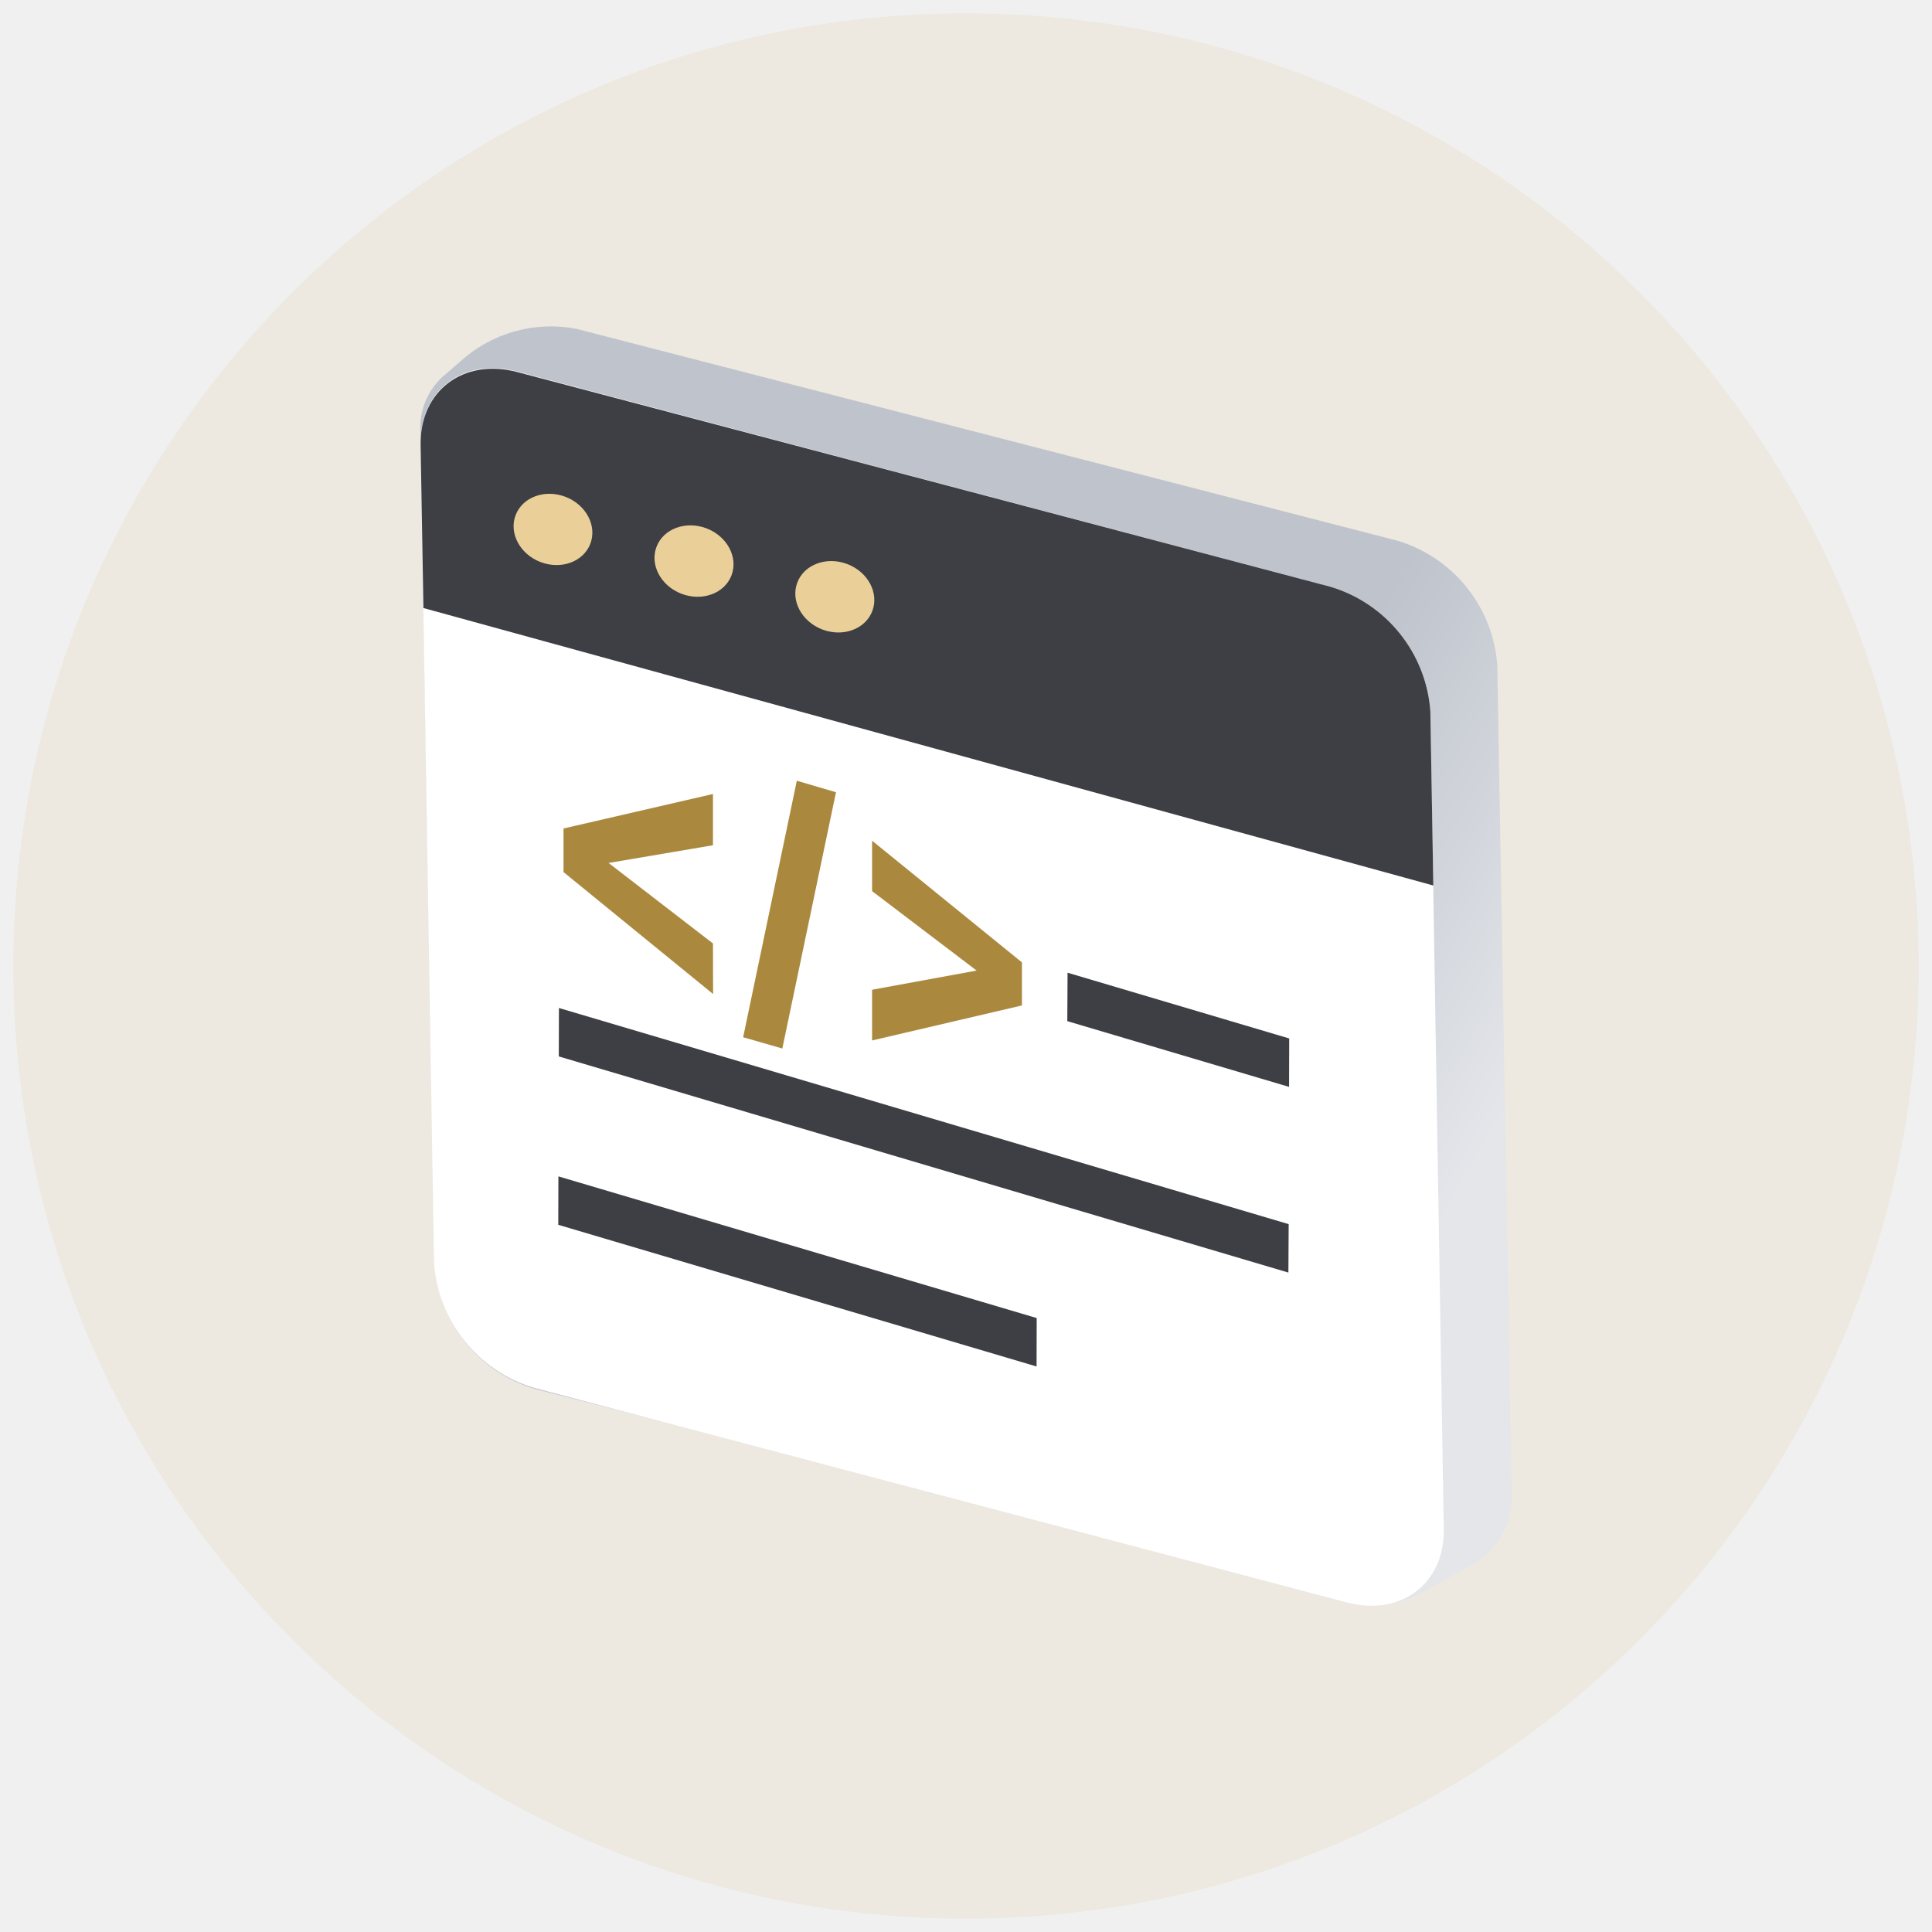
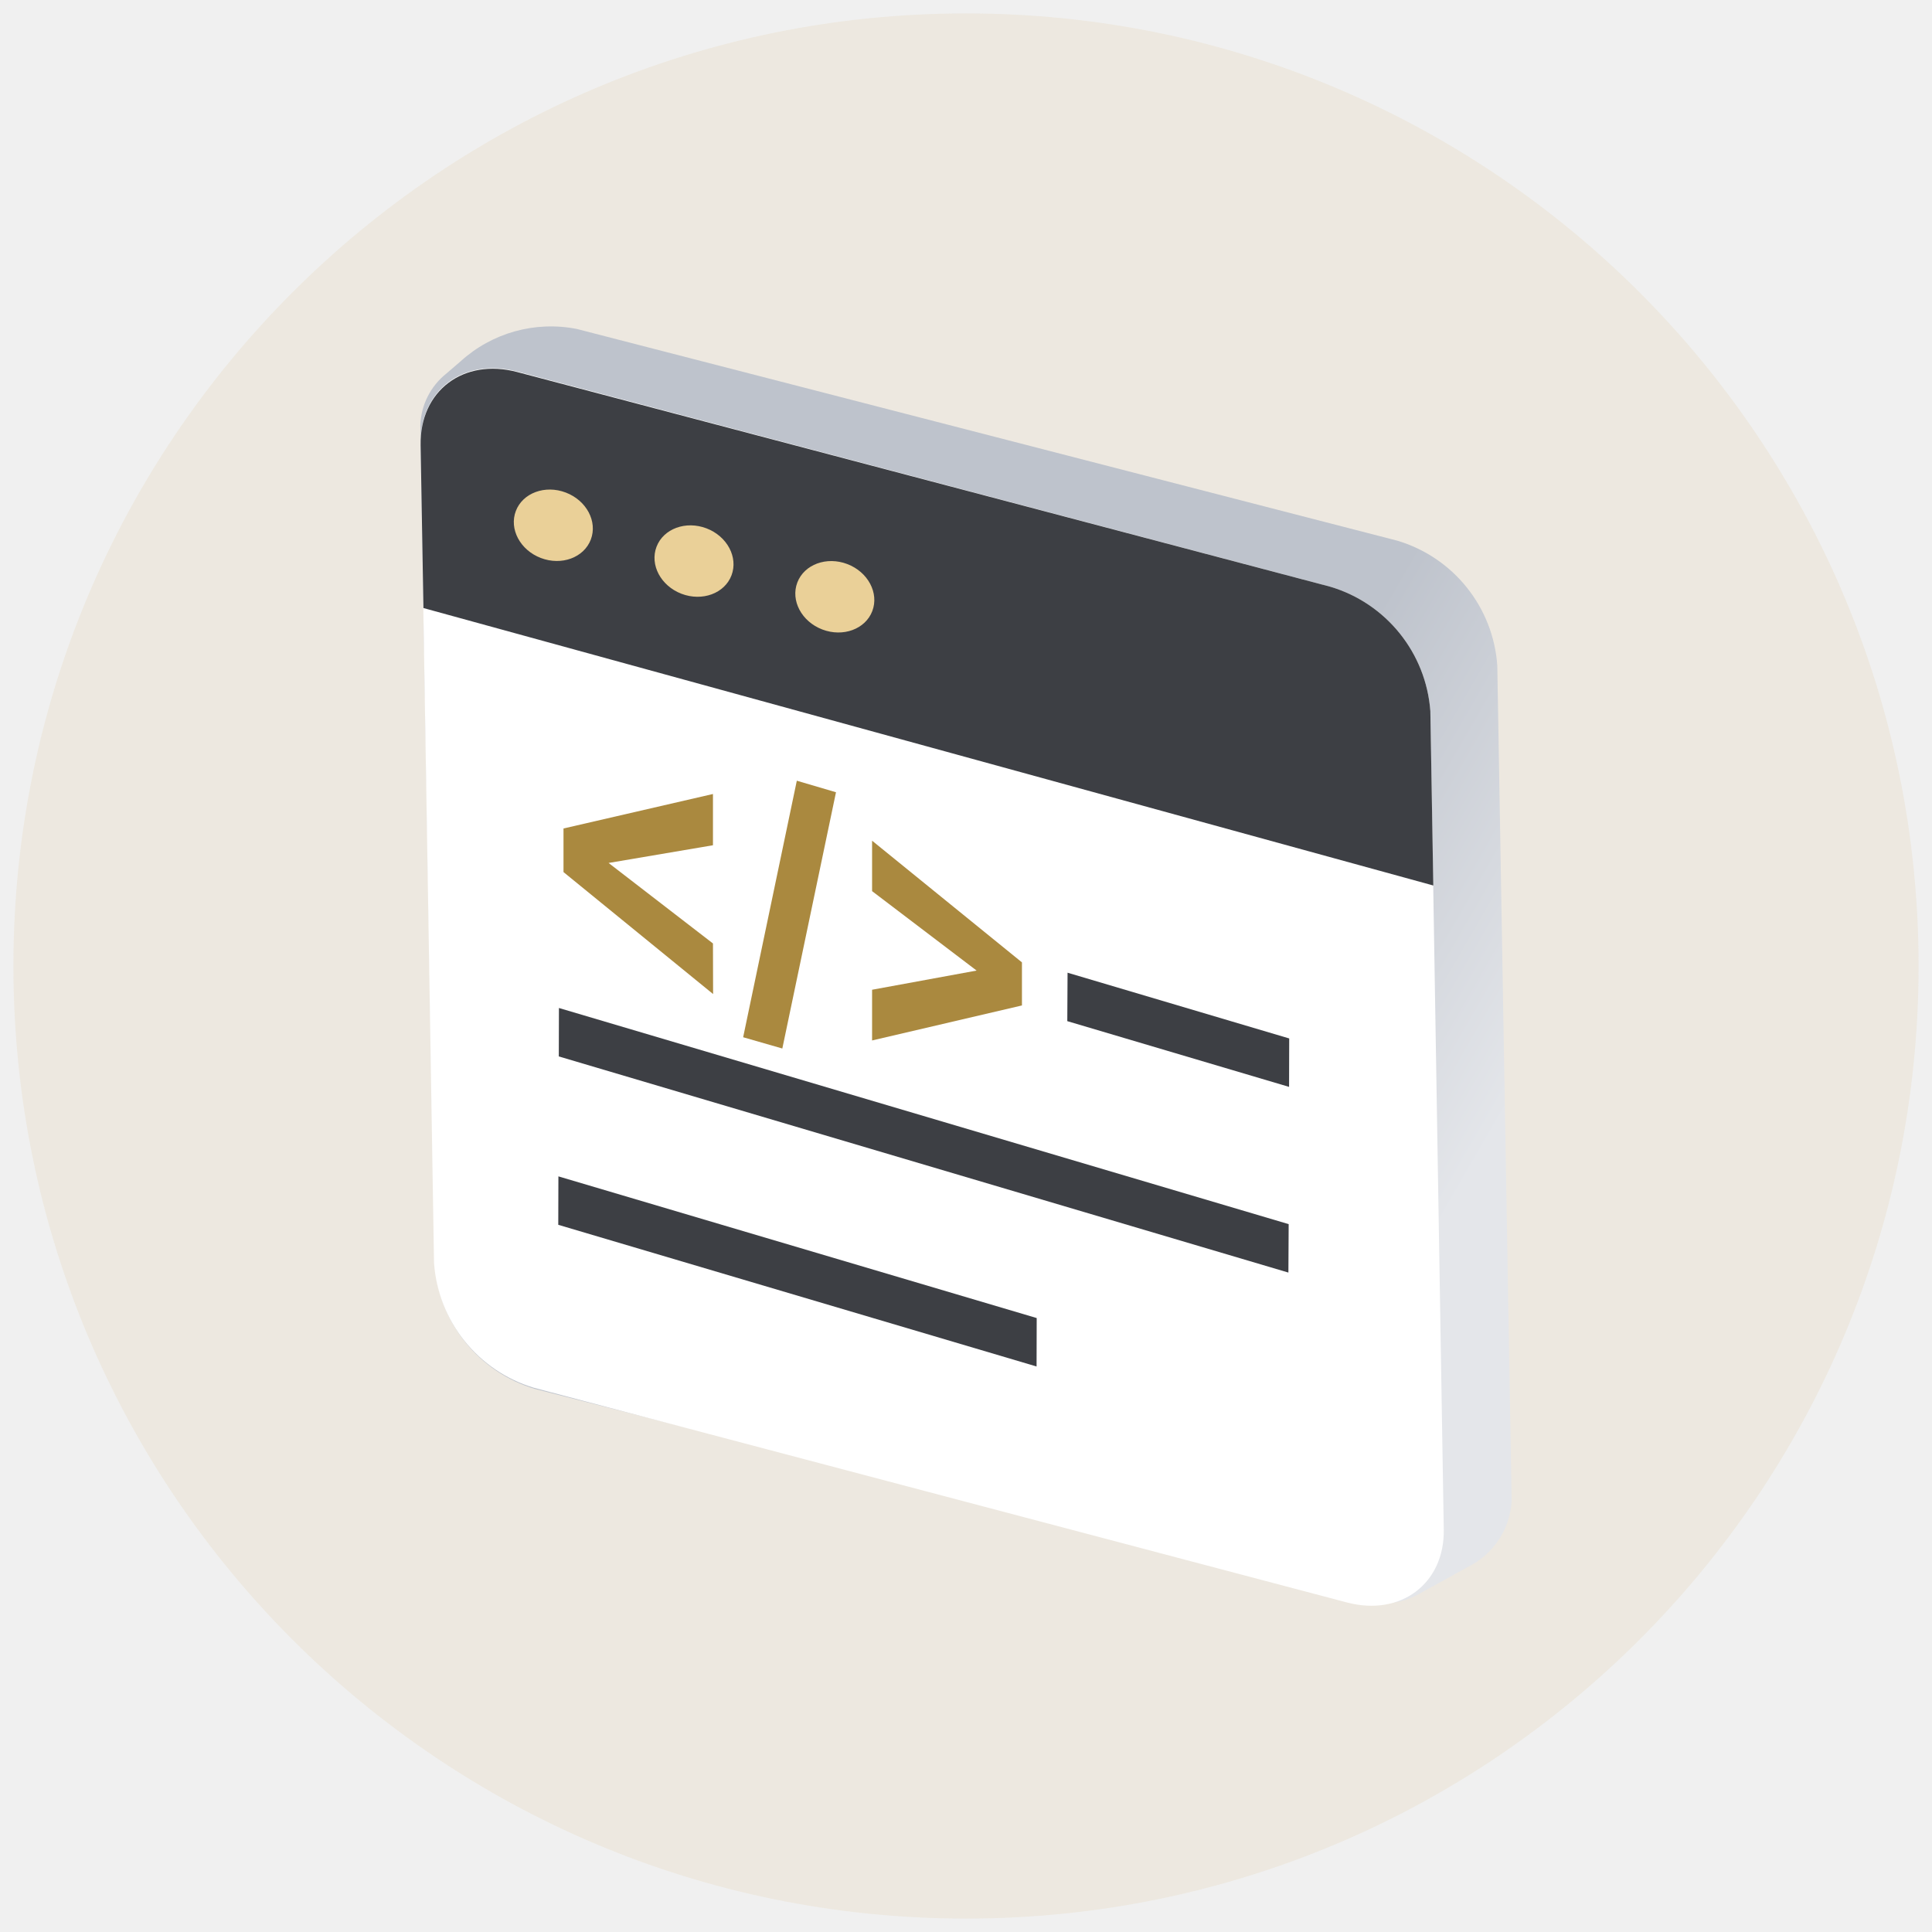
<svg xmlns="http://www.w3.org/2000/svg" id="图层_1" data-name="图层 1" viewBox="0 0 144 144">
  <defs>
    <style>.cls-1{fill:#ebe4d7;opacity:0.65;}.cls-2{fill:url(#未命名的渐变_56);}.cls-3{fill:#fff;}.cls-4{fill:#3d3f44;}.cls-5{fill:#aa893f;}.cls-6{fill:#ead098;}</style>
    <linearGradient id="未命名的渐变_56" x1="-88.34" y1="567.47" x2="-5.62" y2="618.69" gradientTransform="matrix(1.06, -0.26, 0.02, 0.94, 122.99, -491.94)" gradientUnits="userSpaceOnUse">
      <stop offset="0.49" stop-color="#bec3cc" />
      <stop offset="0.79" stop-color="#e4e6ea" />
    </linearGradient>
  </defs>
  <circle class="cls-1" cx="72" cy="72" r="71" />
  <path class="cls-2" d="M104.15,40.3a10.47,10.47,0,0,1,7.45,9.31l1.07,62.28a5.86,5.86,0,0,1-3.3,4.92l-3.62,2a5.24,5.24,0,0,1-3.67.57L39.86,103.52a10.48,10.48,0,0,1-7.46-9.3L31.33,31.68a5.15,5.15,0,0,1,1.93-3.83l1.06-.91A10,10,0,0,1,43,24.52Z" />
  <path class="cls-3" d="M99.15,43.73A10.48,10.48,0,0,1,106.61,53l1,61c.07,4-3.18,6.5-7.21,5.44l-60.59-16a10.48,10.48,0,0,1-7.46-9.3l-1-61c-.07-4.06,3.17-6.51,7.2-5.45Z" />
  <path class="cls-4" d="M99.15,43.73l-60.6-16c-4-1.06-7.27,1.39-7.2,5.45l.21,12.14L106.83,66l-.22-13A10.48,10.48,0,0,0,99.15,43.73Z" />
  <path class="cls-5" d="M53.15,74.09,42,65V61.75l11.14-2.57V63l-7.78,1.32,7.78,6Z" />
  <path class="cls-5" d="M55.39,77.31l4-19.12,2.92.86-4,19.1Z" />
  <path class="cls-5" d="M65,77.55V73.77l7.79-1.43L65,66.42V62.66l11.17,9.07v3.21Z" />
  <polygon class="cls-4" points="96.08 81.01 79.55 76.11 79.57 72.5 96.09 77.4 96.08 81.01" />
  <polygon class="cls-4" points="96.03 94.85 41.65 78.74 41.66 75.13 96.05 91.24 96.03 94.85" />
  <polygon class="cls-4" points="77.26 101.85 41.61 91.29 41.62 87.68 77.27 98.24 77.26 101.85" />
-   <ellipse class="cls-6" cx="41.24" cy="39.15" rx="2.61" ry="2.99" transform="matrix(0.36, -0.93, 0.93, 0.36, -10.04, 63.72)" />
+   <ellipse class="cls-6" cx="41.24" cy="39.15" rx="2.61" ry="2.99" transform="translate(-10.04 63.72) rotate(-69.11)" />
  <ellipse class="cls-6" cx="51.73" cy="41.81" rx="2.61" ry="2.99" transform="translate(-5.78 75.24) rotate(-69.11)" />
  <ellipse class="cls-6" cx="62.22" cy="44.48" rx="2.61" ry="2.99" transform="translate(-1.52 86.75) rotate(-69.11)" />
</svg>
